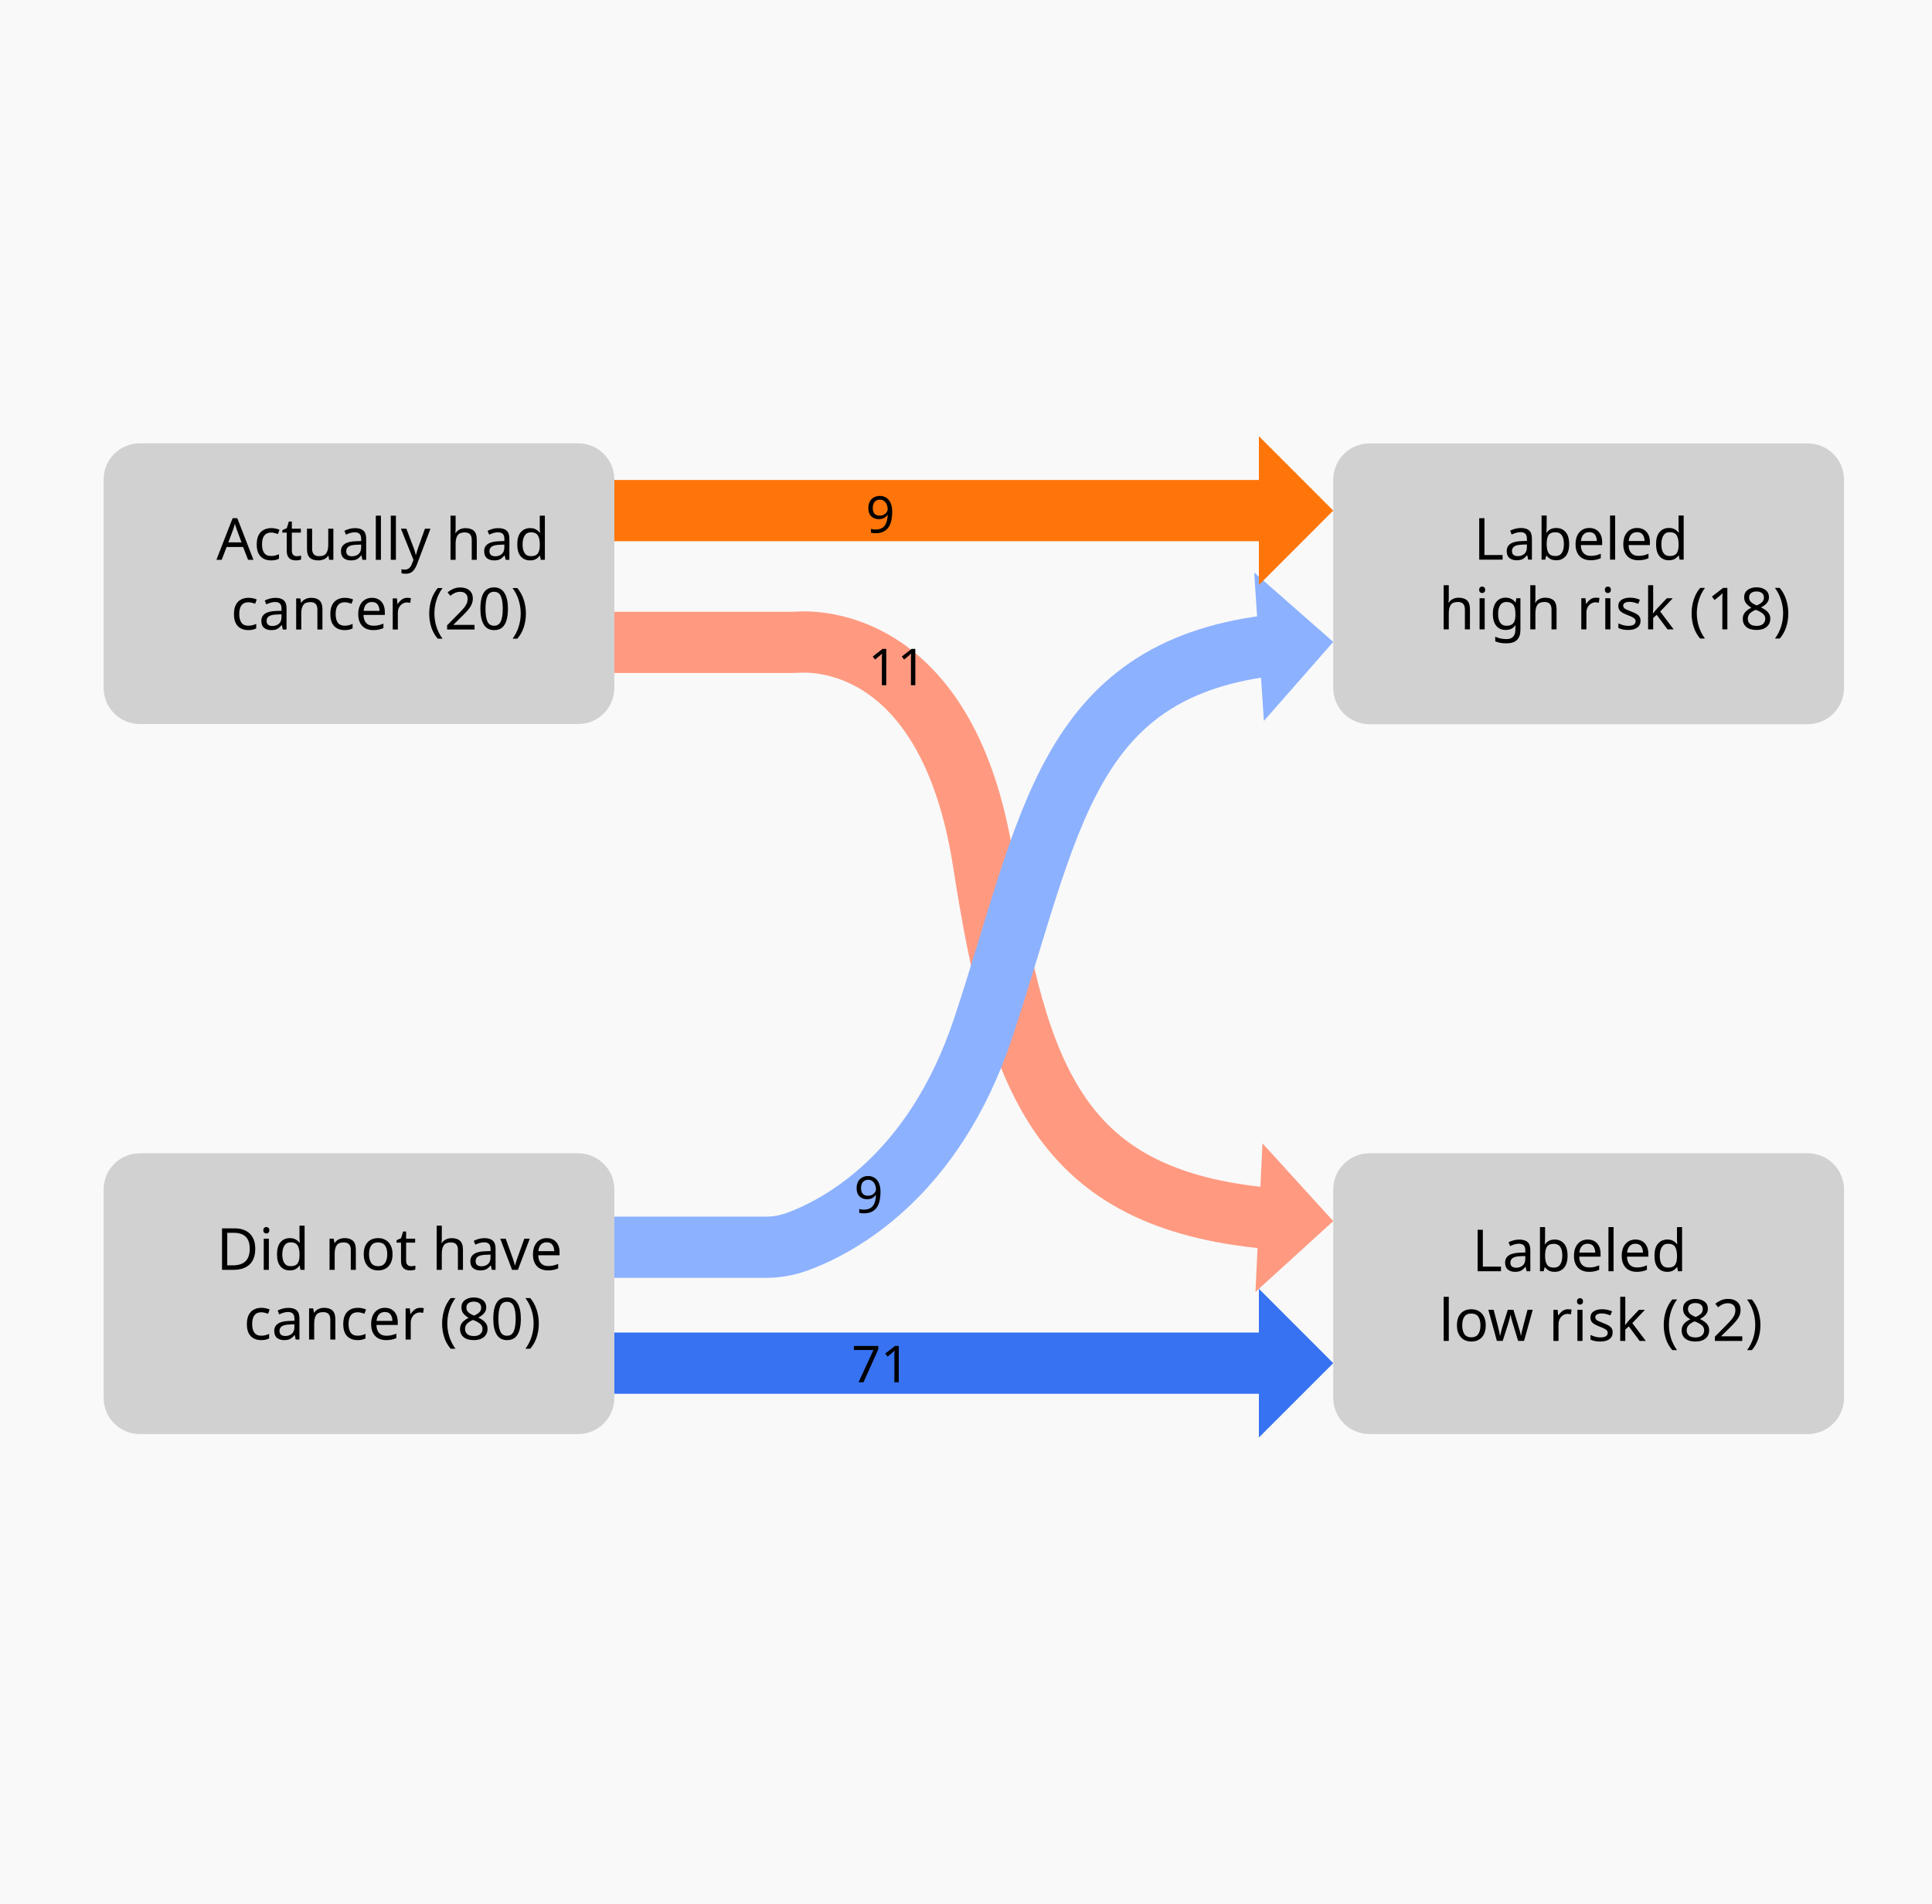
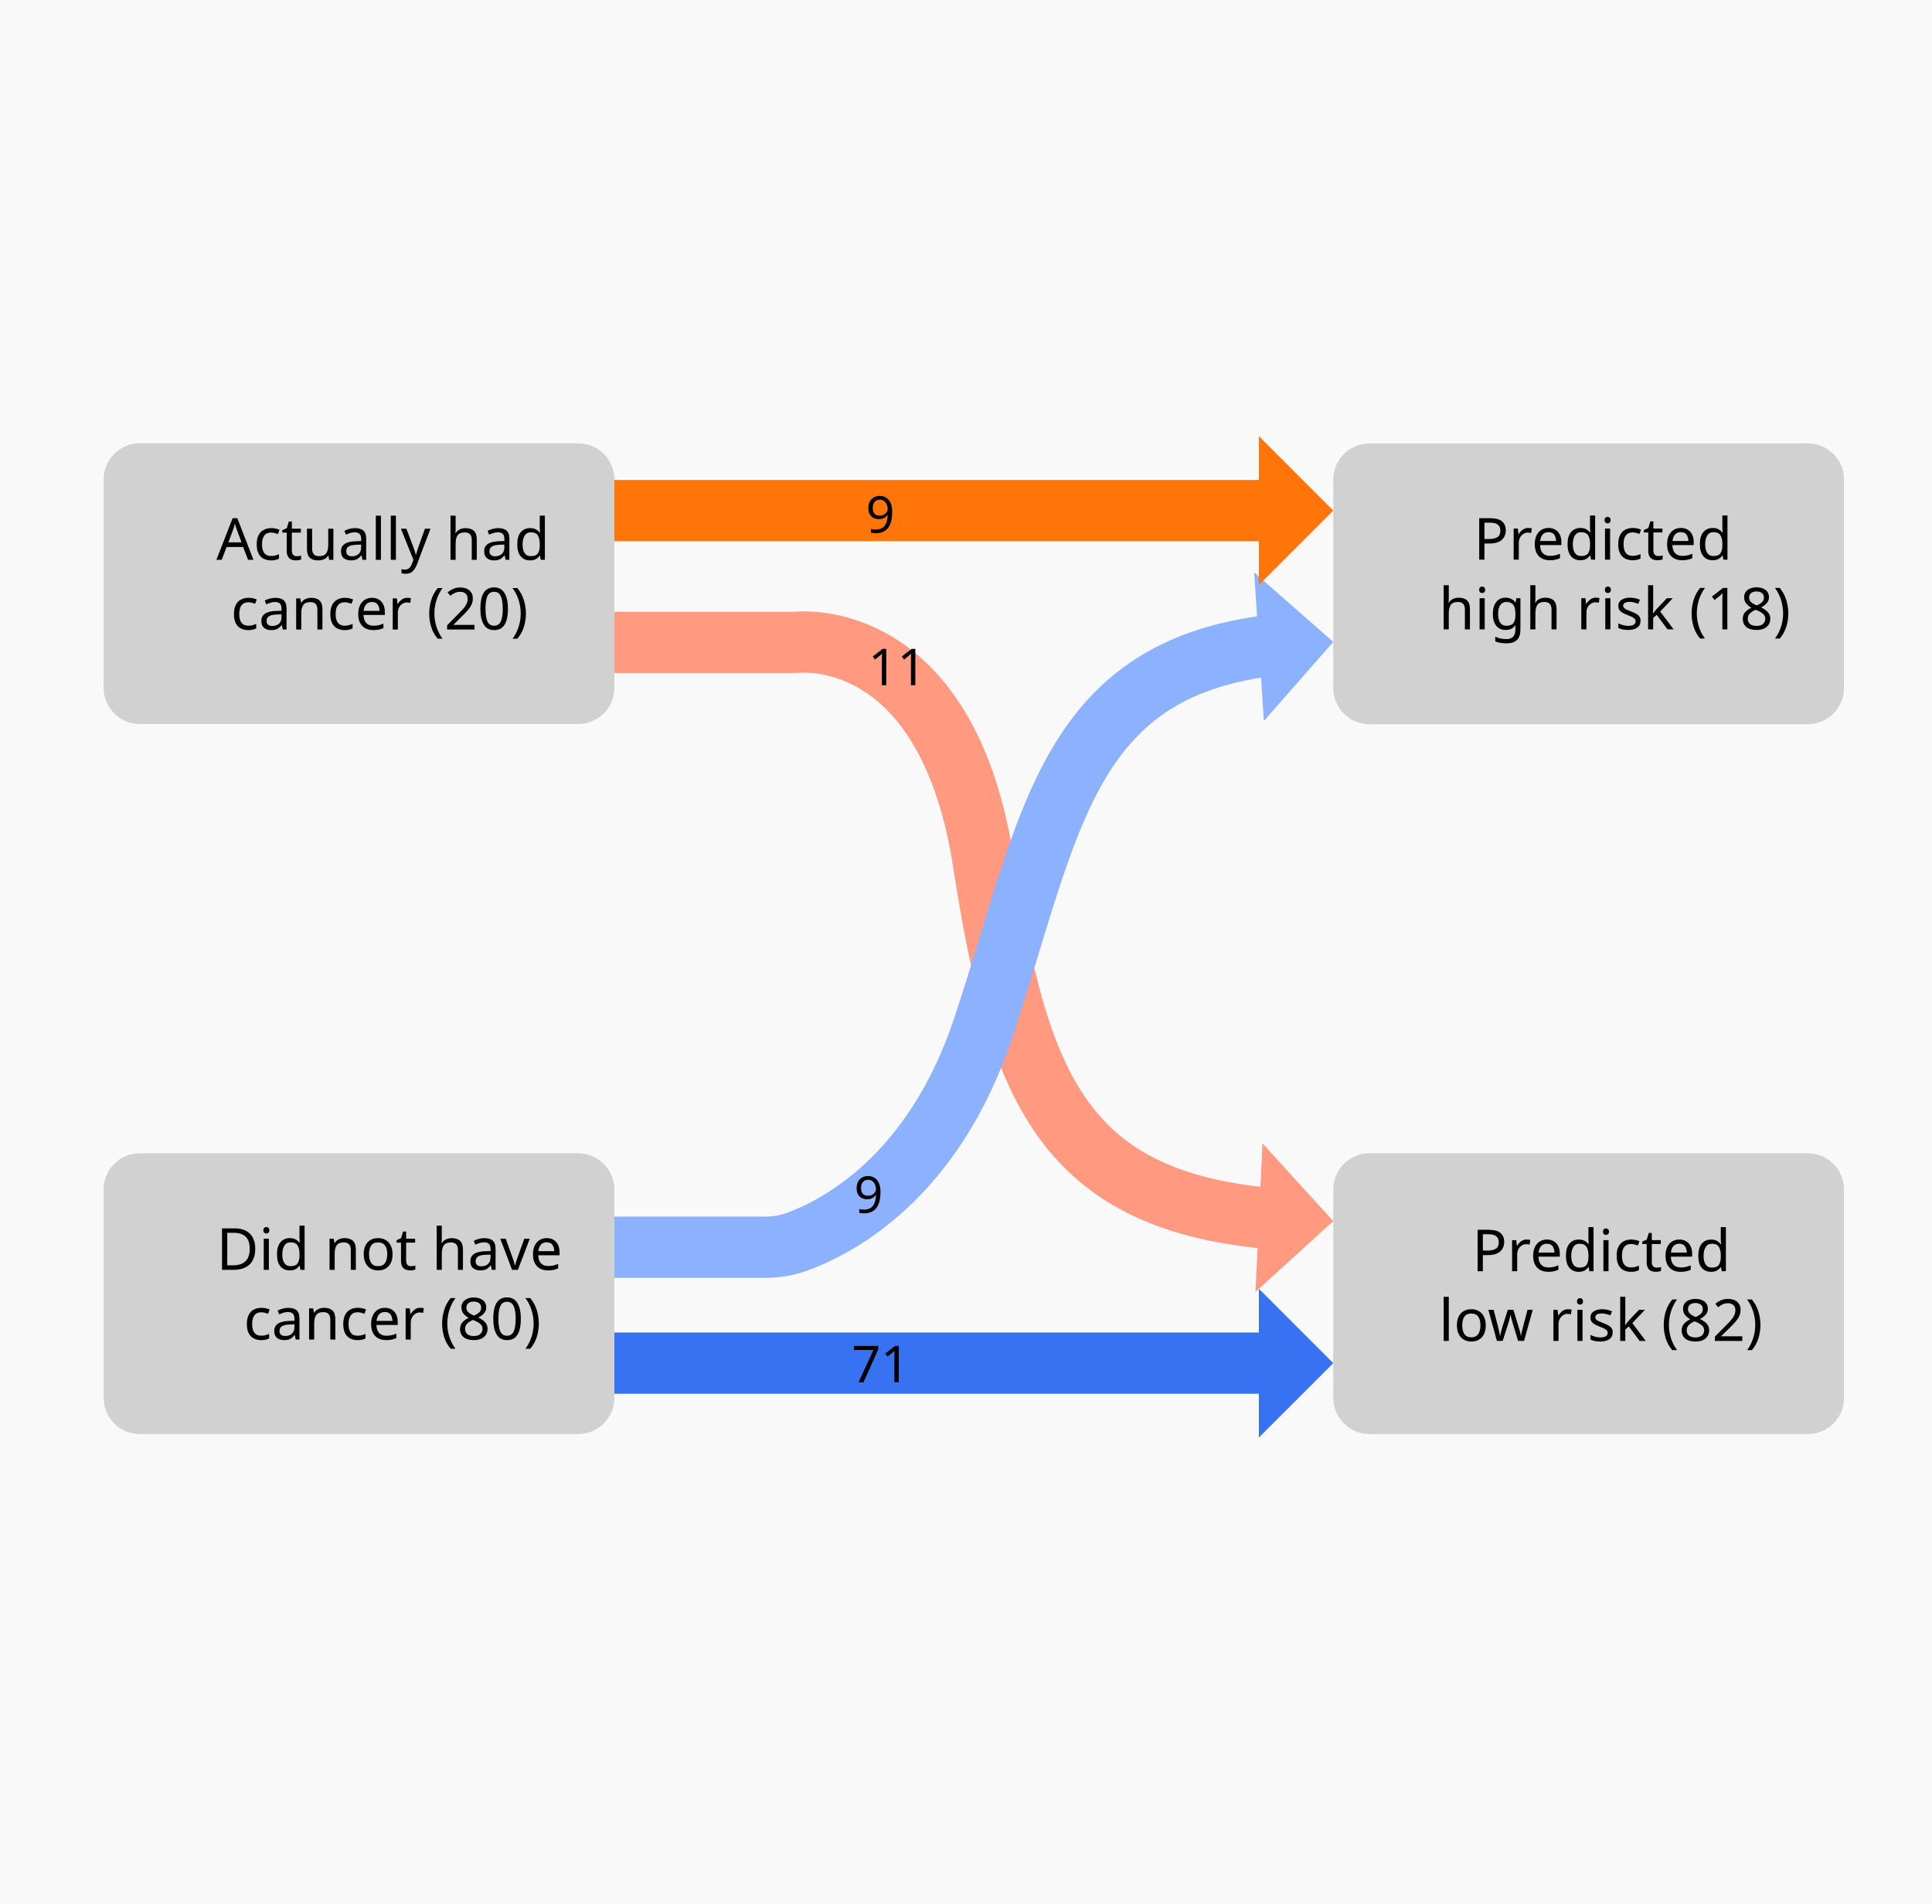
<svg xmlns="http://www.w3.org/2000/svg" version="1.1" id="Layer_1" x="0px" y="0px" viewBox="0 0 820.37 808.35" style="enable-background:new 0 0 820.37 808.35;" xml:space="preserve">
  <style type="text/css">
	.st0{fill:#F9F9F9;}
	.st1{fill:#E5E5E5;}
	.st5{fill:#3672F1;}
    .st3{fill:#FF9A81;}
    .st4{fill:#8CB1FF;}
    .st2{fill:#FF7509;}
	.st6{fill:#FFFFFF;stroke:#000000;stroke-width:3;stroke-linecap:round;stroke-miterlimit:10;}
	.st7{fill:#D1D1D1;}
	.st8{fill:none;stroke:#FF9A81;stroke-width:26;stroke-miterlimit:10;}
    .st9{fill:none;stroke:#8CB1FF;stroke-width:26;stroke-miterlimit:10;}
    .st11{fill:none;stroke:#3672F1;stroke-width:26;stroke-miterlimit:10;}
    .st10{fill:none;stroke:#FF7509;stroke-width:26;stroke-miterlimit:10;}
	.st12{font-family:'Helvetica-Bold';}
	.st13{font-size:21.584px;}
	.st14{font-size:24.668px;}
</style>
  <rect x="-3" y="-5" class="st0" width="827" height="827" />
  <path class="st7" d="M245.5,307.47H59.37c-8.49,0-15.37-6.88-15.37-15.37v-88.49c0-8.49,6.88-15.37,15.37-15.37H245.5  c8.49,0,15.37,6.88,15.37,15.37v88.49C260.87,300.59,253.99,307.47,245.5,307.47z" />
  <path class="st7" d="M767.63,307.54H581.5c-8.49,0-15.37-6.88-15.37-15.37v-88.49c0-8.49,6.88-15.37,15.37-15.37h186.14  c8.49,0,15.37,6.88,15.37,15.37v88.49C783,300.65,776.12,307.54,767.63,307.54z" />
  <path class="st7" d="M245.5,608.99H59.37c-8.49,0-15.37-6.88-15.37-15.37v-88.49c0-8.49,6.88-15.37,15.37-15.37H245.5  c8.49,0,15.37,6.88,15.37,15.37v88.49C260.87,602.11,253.99,608.99,245.5,608.99z" />
  <path class="st7" d="M767.63,608.99H581.5c-8.49,0-15.37-6.88-15.37-15.37v-88.49c0-8.49,6.88-15.37,15.37-15.37h186.14  c8.49,0,15.37,6.88,15.37,15.37v88.49C783,602.11,776.12,608.99,767.63,608.99z" />
  <g>
    <g>
      <path class="st8" d="M260.87,272.8h75.33c0.84,0,1.68-0.02,2.52-0.08c7.75-0.56,64.07-1.29,78.84,93.39    c14.44,92.55,32.13,143.22,121.25,151.3" />
      <g>
        <polygon class="st3" points="536.07,485.53 533.1,548.63 566.13,518.56    " />
      </g>
    </g>
  </g>
  <g>
    <g>
      <path class="st9" d="M260.87,529.65h64.27c4.44,0,8.85-0.73,13.03-2.23c16.92-6.08,58.12-27.01,79.38-91.08    c28.4-85.57,34.54-151.31,121.27-162.17" />
      <g>
        <polygon class="st4" points="532.57,243.12 536.67,306.16 566.13,272.59    " />
      </g>
    </g>
  </g>
  <g>
    <g>
      <line class="st10" x1="260.87" y1="216.83" x2="538.79" y2="216.83" />
      <g>
        <polygon class="st2" points="534.55,185.24 534.55,248.42 566.13,216.83    " />
      </g>
    </g>
  </g>
  <g>
    <g>
      <line class="st11" x1="260.87" y1="578.88" x2="538.79" y2="578.88" />
      <g>
        <polygon class="st5" points="534.55,547.29 534.55,610.46 566.13,578.88    " />
      </g>
    </g>
  </g>
  <text transform="matrix(1 0 0 1 362.6621 515.0352)" class="st12 st13">9</text>
  <text transform="matrix(1 0 0 1 368.6641 290.9712)" class="st12 st13">11</text>
  <text transform="matrix(1 0 0 1 361.6348 586.9824)" class="st12 st13">71</text>
  <text transform="matrix(1 0 0 1 367.6367 226.2188)" class="st12 st13">9</text>
  <text transform="matrix(1 0 0 1 101.8887 237.7334)">
    <tspan x="-10" y="0" class="st12 st14">Actually had</tspan>
    <tspan x="-16.73" y="29.6" class="st12 st14">  cancer (20)</tspan>
  </text>
  <text transform="matrix(1 0 0 1 101.8887 539.2471)">
    <tspan x="-10" y="0" class="st12 st14">Did not have</tspan>
    <tspan x="-11.25" y="29.6" class="st12 st14">  cancer (80)</tspan>
  </text>
  <text transform="matrix(1 0 0 1 600.7188 237.6724)">
-     <tspan x="25" y="0" class="st12 st14">Labeled</tspan>
+     <tspan x="25" y="0" class="st12 st14">Predicted</tspan>
    <tspan x="10.2" y="29.6" class="st12 st14">high risk (18)</tspan>
  </text>
  <text transform="matrix(1 0 0 1 600.0439 539.8506)">
-     <tspan x="25" y="0" class="st12 st14">Labeled</tspan>
+     <tspan x="25" y="0" class="st12 st14">Predicted</tspan>
    <tspan x="10.88" y="29.6" class="st12 st14">low risk (82)</tspan>
  </text>
</svg>
